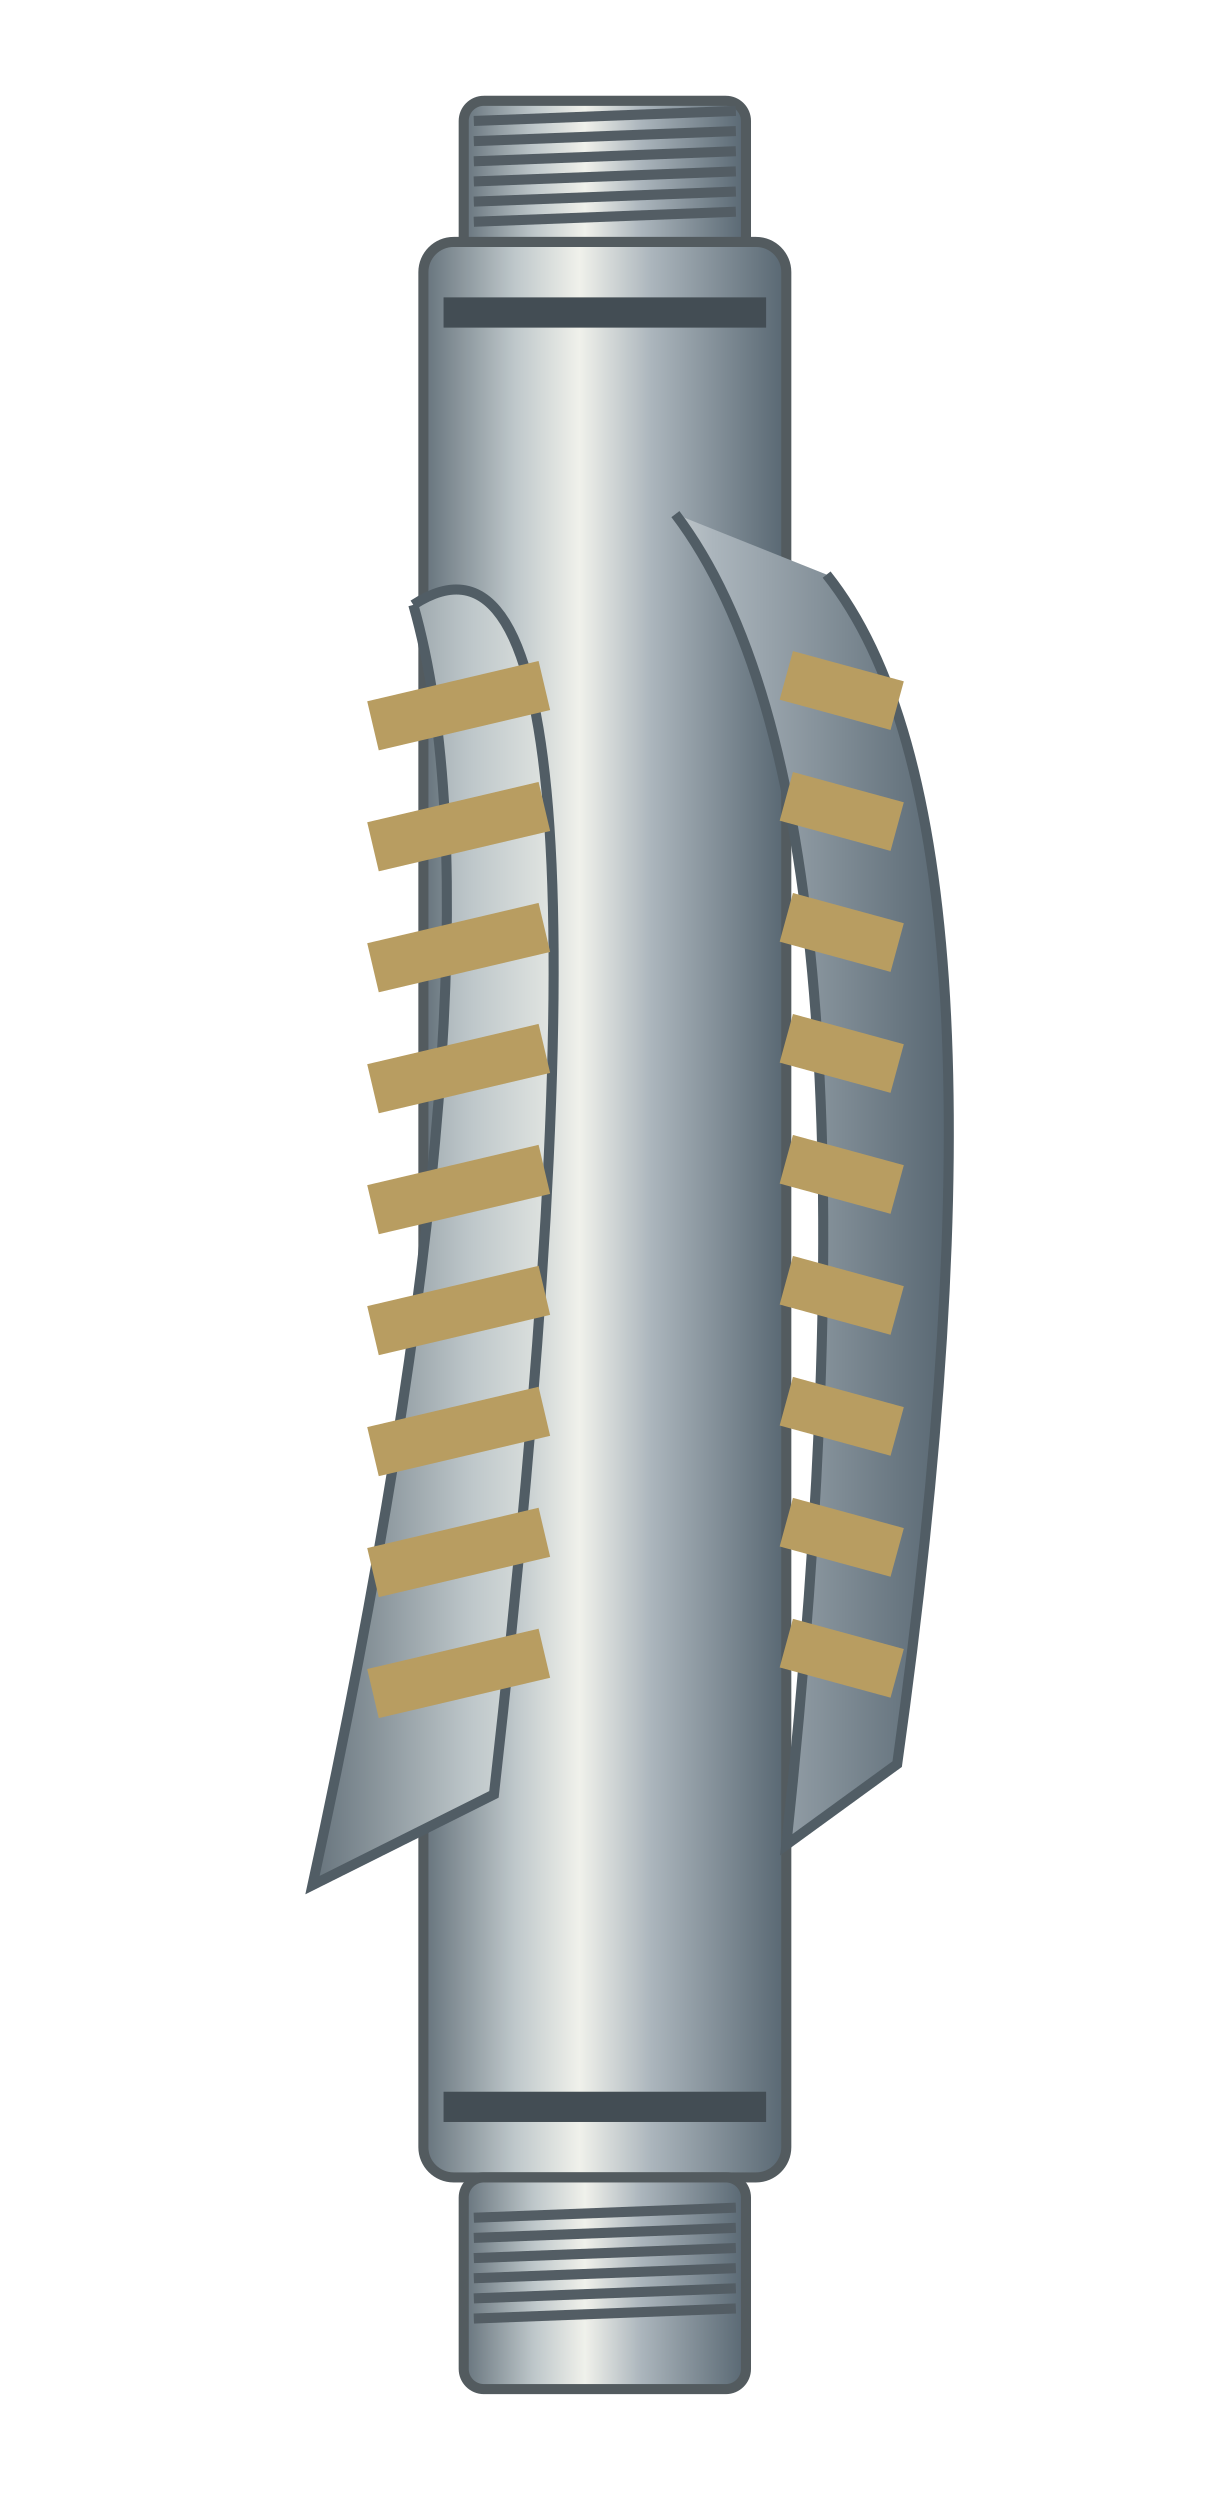
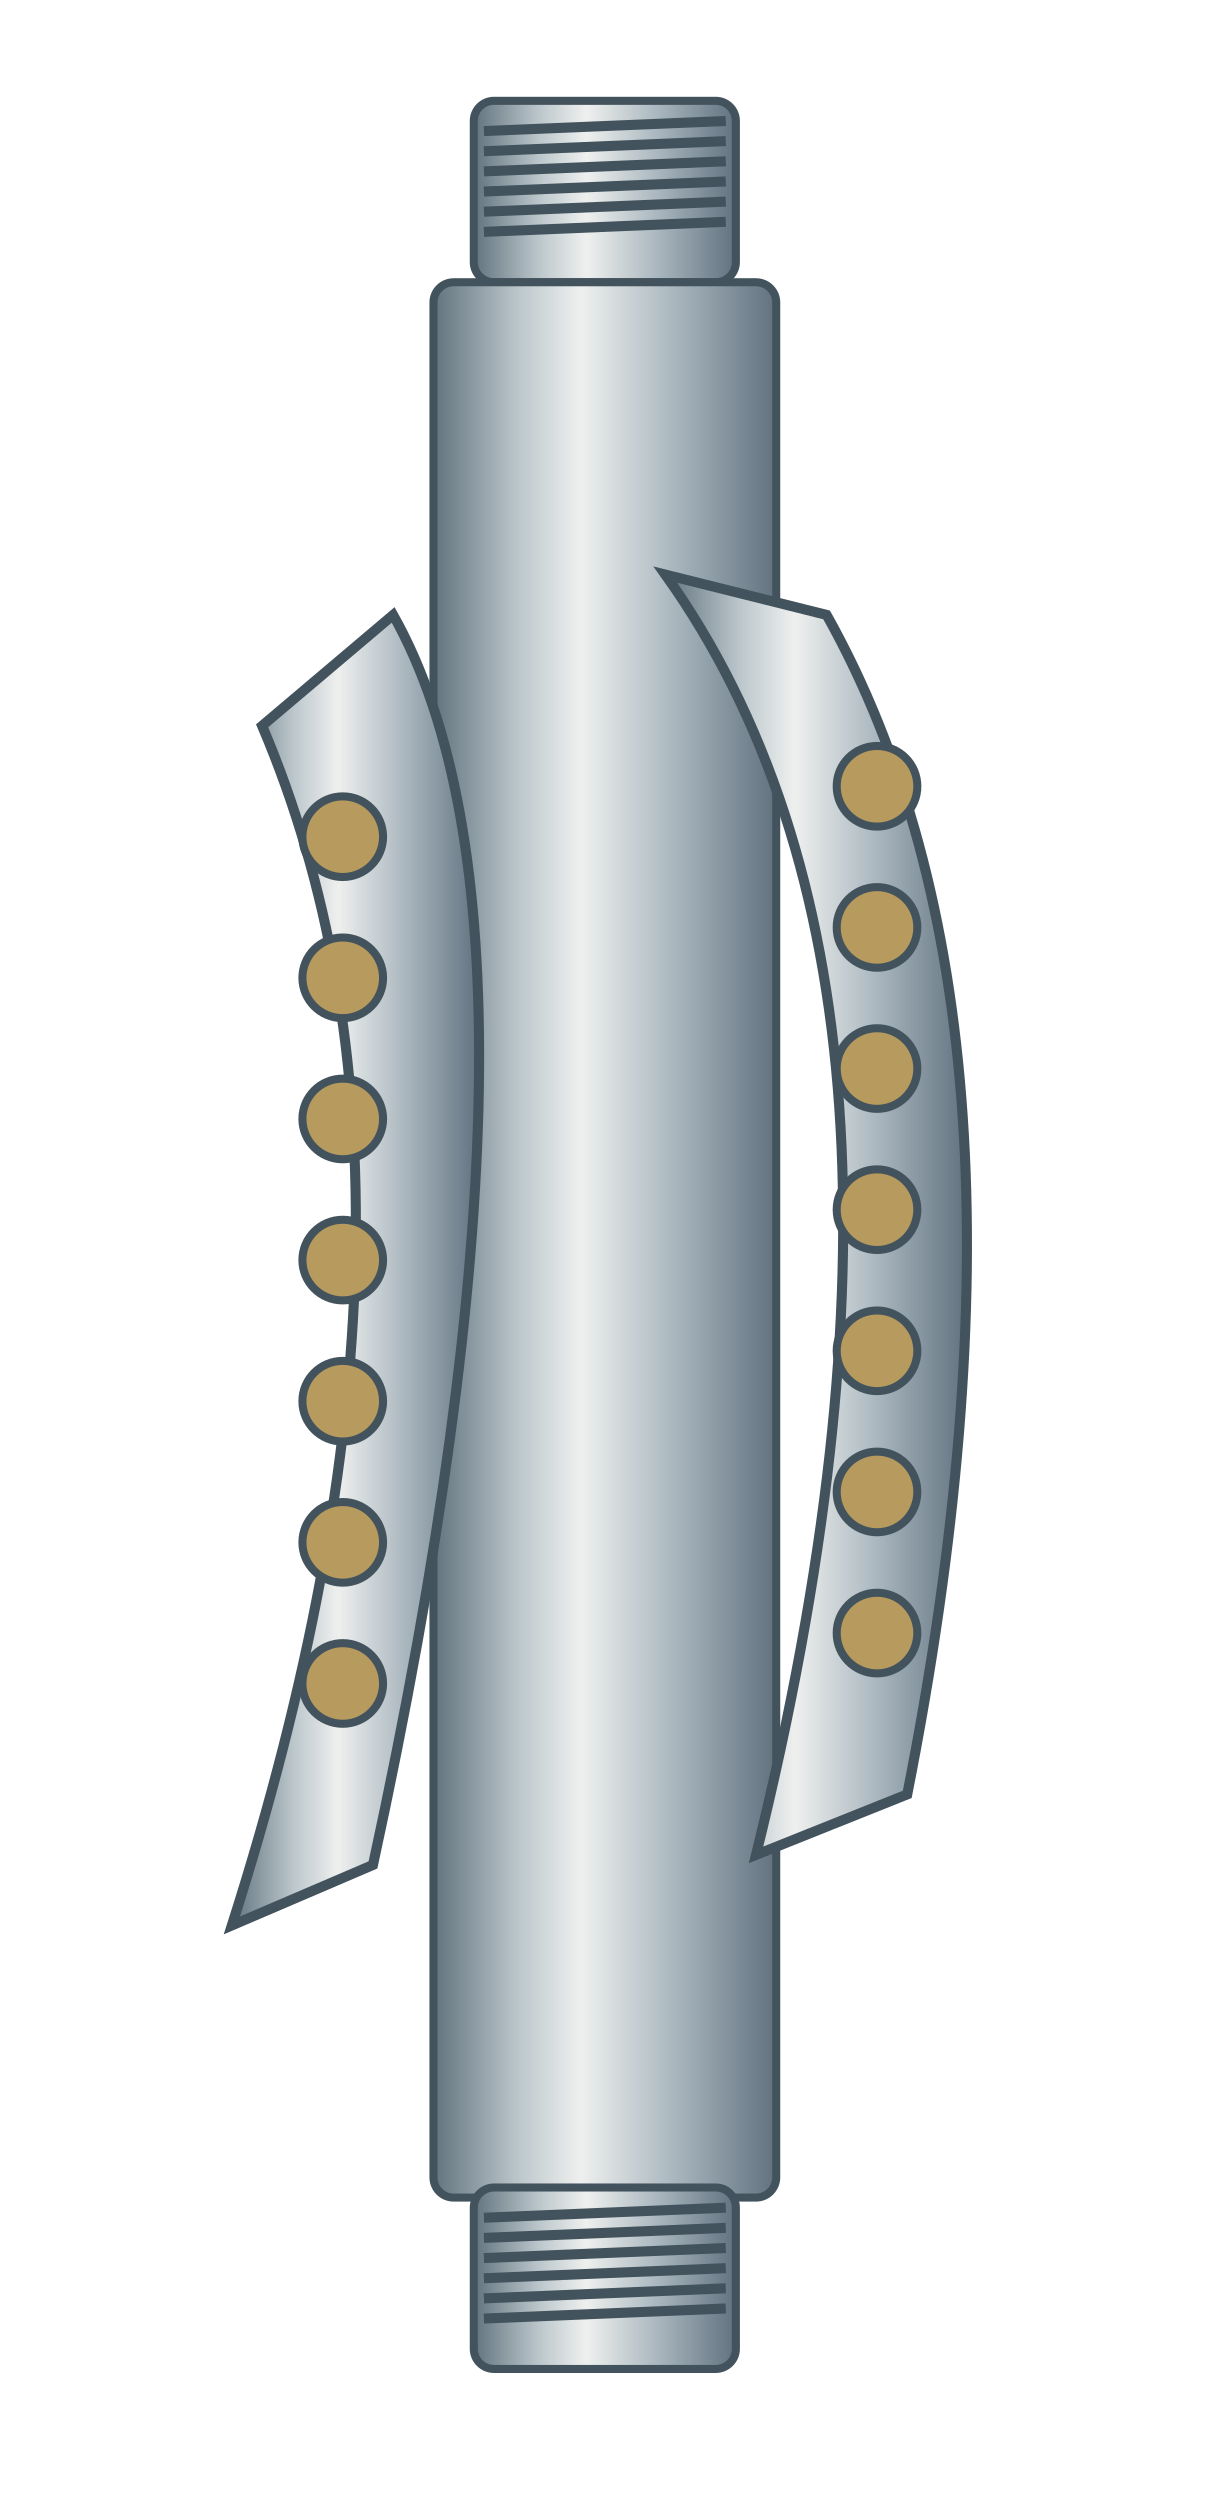
- <svg xmlns="http://www.w3.org/2000/svg" viewBox="0 0 120 248" role="img" aria-label="reamer technical illustration">
+ <svg xmlns="http://www.w3.org/2000/svg" viewBox="0 0 120 248" role="img" aria-label="reamer identification schematic">
  <defs>
-     <linearGradient id="asset-reamer-steel">
-       <stop stop-color="#66737c" />
-       <stop offset=".25" stop-color="#bec7ca" />
-       <stop offset=".43" stop-color="#f0f1eb" />
-       <stop offset=".63" stop-color="#abb5bc" />
-       <stop offset="1" stop-color="#586772" />
+     <linearGradient id="asset-reamer-metal">
+       <stop stop-color="#62737e" />
+       <stop offset=".25" stop-color="#bcc7cc" />
+       <stop offset=".43" stop-color="#eef0ee" />
+       <stop offset=".7" stop-color="#aab7bf" />
+       <stop offset="1" stop-color="#61727f" />
    </linearGradient>
  </defs>
-   <rect x="46" y="10" width="28" height="20" rx="2" fill="url(#asset-reamer-steel)" stroke="#535b5f" />
-   <path d="M47 12l26 -1" stroke="#535d64" />
-   <path d="M47 14l26 -1" stroke="#535d64" />
-   <path d="M47 16l26 -1" stroke="#535d64" />
-   <path d="M47 18l26 -1" stroke="#535d64" />
-   <path d="M47 20l26 -1" stroke="#535d64" />
-   <path d="M47 22l26 -1" stroke="#535d64" />
-   <rect x="42" y="24" width="36" height="192" rx="3" fill="url(#asset-reamer-steel)" stroke="#535b5f" />
-   <path d="M44 31H76M44 209H76" stroke="#434d54" stroke-width="3" />
-   <path d="M41 60q23-15 8 118l-18 9q20-92 10-127M67 51q22 29 11 132l11-8q13-93-7-118" fill="url(#asset-reamer-steel)" stroke="#515d65" />
-   <path d="M37 72l17-4M78 67l11 3" stroke="#b89d61" stroke-width="5" />
-   <path d="M37 84l17-4M78 79l11 3" stroke="#b89d61" stroke-width="5" />
-   <path d="M37 96l17-4M78 91l11 3" stroke="#b89d61" stroke-width="5" />
-   <path d="M37 108l17-4M78 103l11 3" stroke="#b89d61" stroke-width="5" />
-   <path d="M37 120l17-4M78 115l11 3" stroke="#b89d61" stroke-width="5" />
-   <path d="M37 132l17-4M78 127l11 3" stroke="#b89d61" stroke-width="5" />
-   <path d="M37 144l17-4M78 139l11 3" stroke="#b89d61" stroke-width="5" />
-   <path d="M37 156l17-4M78 151l11 3" stroke="#b89d61" stroke-width="5" />
-   <path d="M37 168l17-4M78 163l11 3" stroke="#b89d61" stroke-width="5" />
-   <rect x="46" y="216" width="28" height="21" rx="2" fill="url(#asset-reamer-steel)" stroke="#535b5f" />
-   <path d="M47 220l26 -1" stroke="#535d64" />
-   <path d="M47 222l26 -1" stroke="#535d64" />
-   <path d="M47 224l26 -1" stroke="#535d64" />
-   <path d="M47 226l26 -1" stroke="#535d64" />
-   <path d="M47 228l26 -1" stroke="#535d64" />
-   <path d="M47 230l26 -1" stroke="#535d64" />
+   <rect x="47" y="10" width="26" height="18" rx="2" fill="url(#asset-reamer-metal)" stroke="#43535d" stroke-width=".8" />
+   <path d="M48 13l24 -1" fill="none" stroke="#43535d" stroke-width="1" />
+   <path d="M48 15l24 -1" fill="none" stroke="#43535d" stroke-width="1" />
+   <path d="M48 17l24 -1" fill="none" stroke="#43535d" stroke-width="1" />
+   <path d="M48 19l24 -1" fill="none" stroke="#43535d" stroke-width="1" />
+   <path d="M48 21l24 -1" fill="none" stroke="#43535d" stroke-width="1" />
+   <path d="M48 23l24 -1" fill="none" stroke="#43535d" stroke-width="1" />
+   <rect x="43" y="28" width="34" height="190" rx="2" fill="url(#asset-reamer-metal)" stroke="#43535d" stroke-width=".8" />
+   <path d="M39 61Q57 93 37 185L23 191Q46 119 26 72Z" fill="url(#asset-reamer-metal)" stroke="#43535d" stroke-width="1" />
+   <path d="M66 57Q96 99 75 184L90 178Q105 102 82 61Z" fill="url(#asset-reamer-metal)" stroke="#43535d" stroke-width="1" />
+   <circle cx="34" cy="83" r="4" fill="#b79a5e" stroke="#43535d" stroke-width=".8" />
+   <circle cx="87" cy="78" r="4" fill="#b79a5e" stroke="#43535d" stroke-width=".8" />
+   <circle cx="34" cy="97" r="4" fill="#b79a5e" stroke="#43535d" stroke-width=".8" />
+   <circle cx="87" cy="92" r="4" fill="#b79a5e" stroke="#43535d" stroke-width=".8" />
+   <circle cx="34" cy="111" r="4" fill="#b79a5e" stroke="#43535d" stroke-width=".8" />
+   <circle cx="87" cy="106" r="4" fill="#b79a5e" stroke="#43535d" stroke-width=".8" />
+   <circle cx="34" cy="125" r="4" fill="#b79a5e" stroke="#43535d" stroke-width=".8" />
+   <circle cx="87" cy="120" r="4" fill="#b79a5e" stroke="#43535d" stroke-width=".8" />
+   <circle cx="34" cy="139" r="4" fill="#b79a5e" stroke="#43535d" stroke-width=".8" />
+   <circle cx="87" cy="134" r="4" fill="#b79a5e" stroke="#43535d" stroke-width=".8" />
+   <circle cx="34" cy="153" r="4" fill="#b79a5e" stroke="#43535d" stroke-width=".8" />
+   <circle cx="87" cy="148" r="4" fill="#b79a5e" stroke="#43535d" stroke-width=".8" />
+   <circle cx="34" cy="167" r="4" fill="#b79a5e" stroke="#43535d" stroke-width=".8" />
+   <circle cx="87" cy="162" r="4" fill="#b79a5e" stroke="#43535d" stroke-width=".8" />
+   <rect x="47" y="217" width="26" height="18" rx="2" fill="url(#asset-reamer-metal)" stroke="#43535d" stroke-width=".8" />
+   <path d="M48 220l24 -1" fill="none" stroke="#43535d" stroke-width="1" />
+   <path d="M48 222l24 -1" fill="none" stroke="#43535d" stroke-width="1" />
+   <path d="M48 224l24 -1" fill="none" stroke="#43535d" stroke-width="1" />
+   <path d="M48 226l24 -1" fill="none" stroke="#43535d" stroke-width="1" />
+   <path d="M48 228l24 -1" fill="none" stroke="#43535d" stroke-width="1" />
+   <path d="M48 230l24 -1" fill="none" stroke="#43535d" stroke-width="1" />
</svg>
